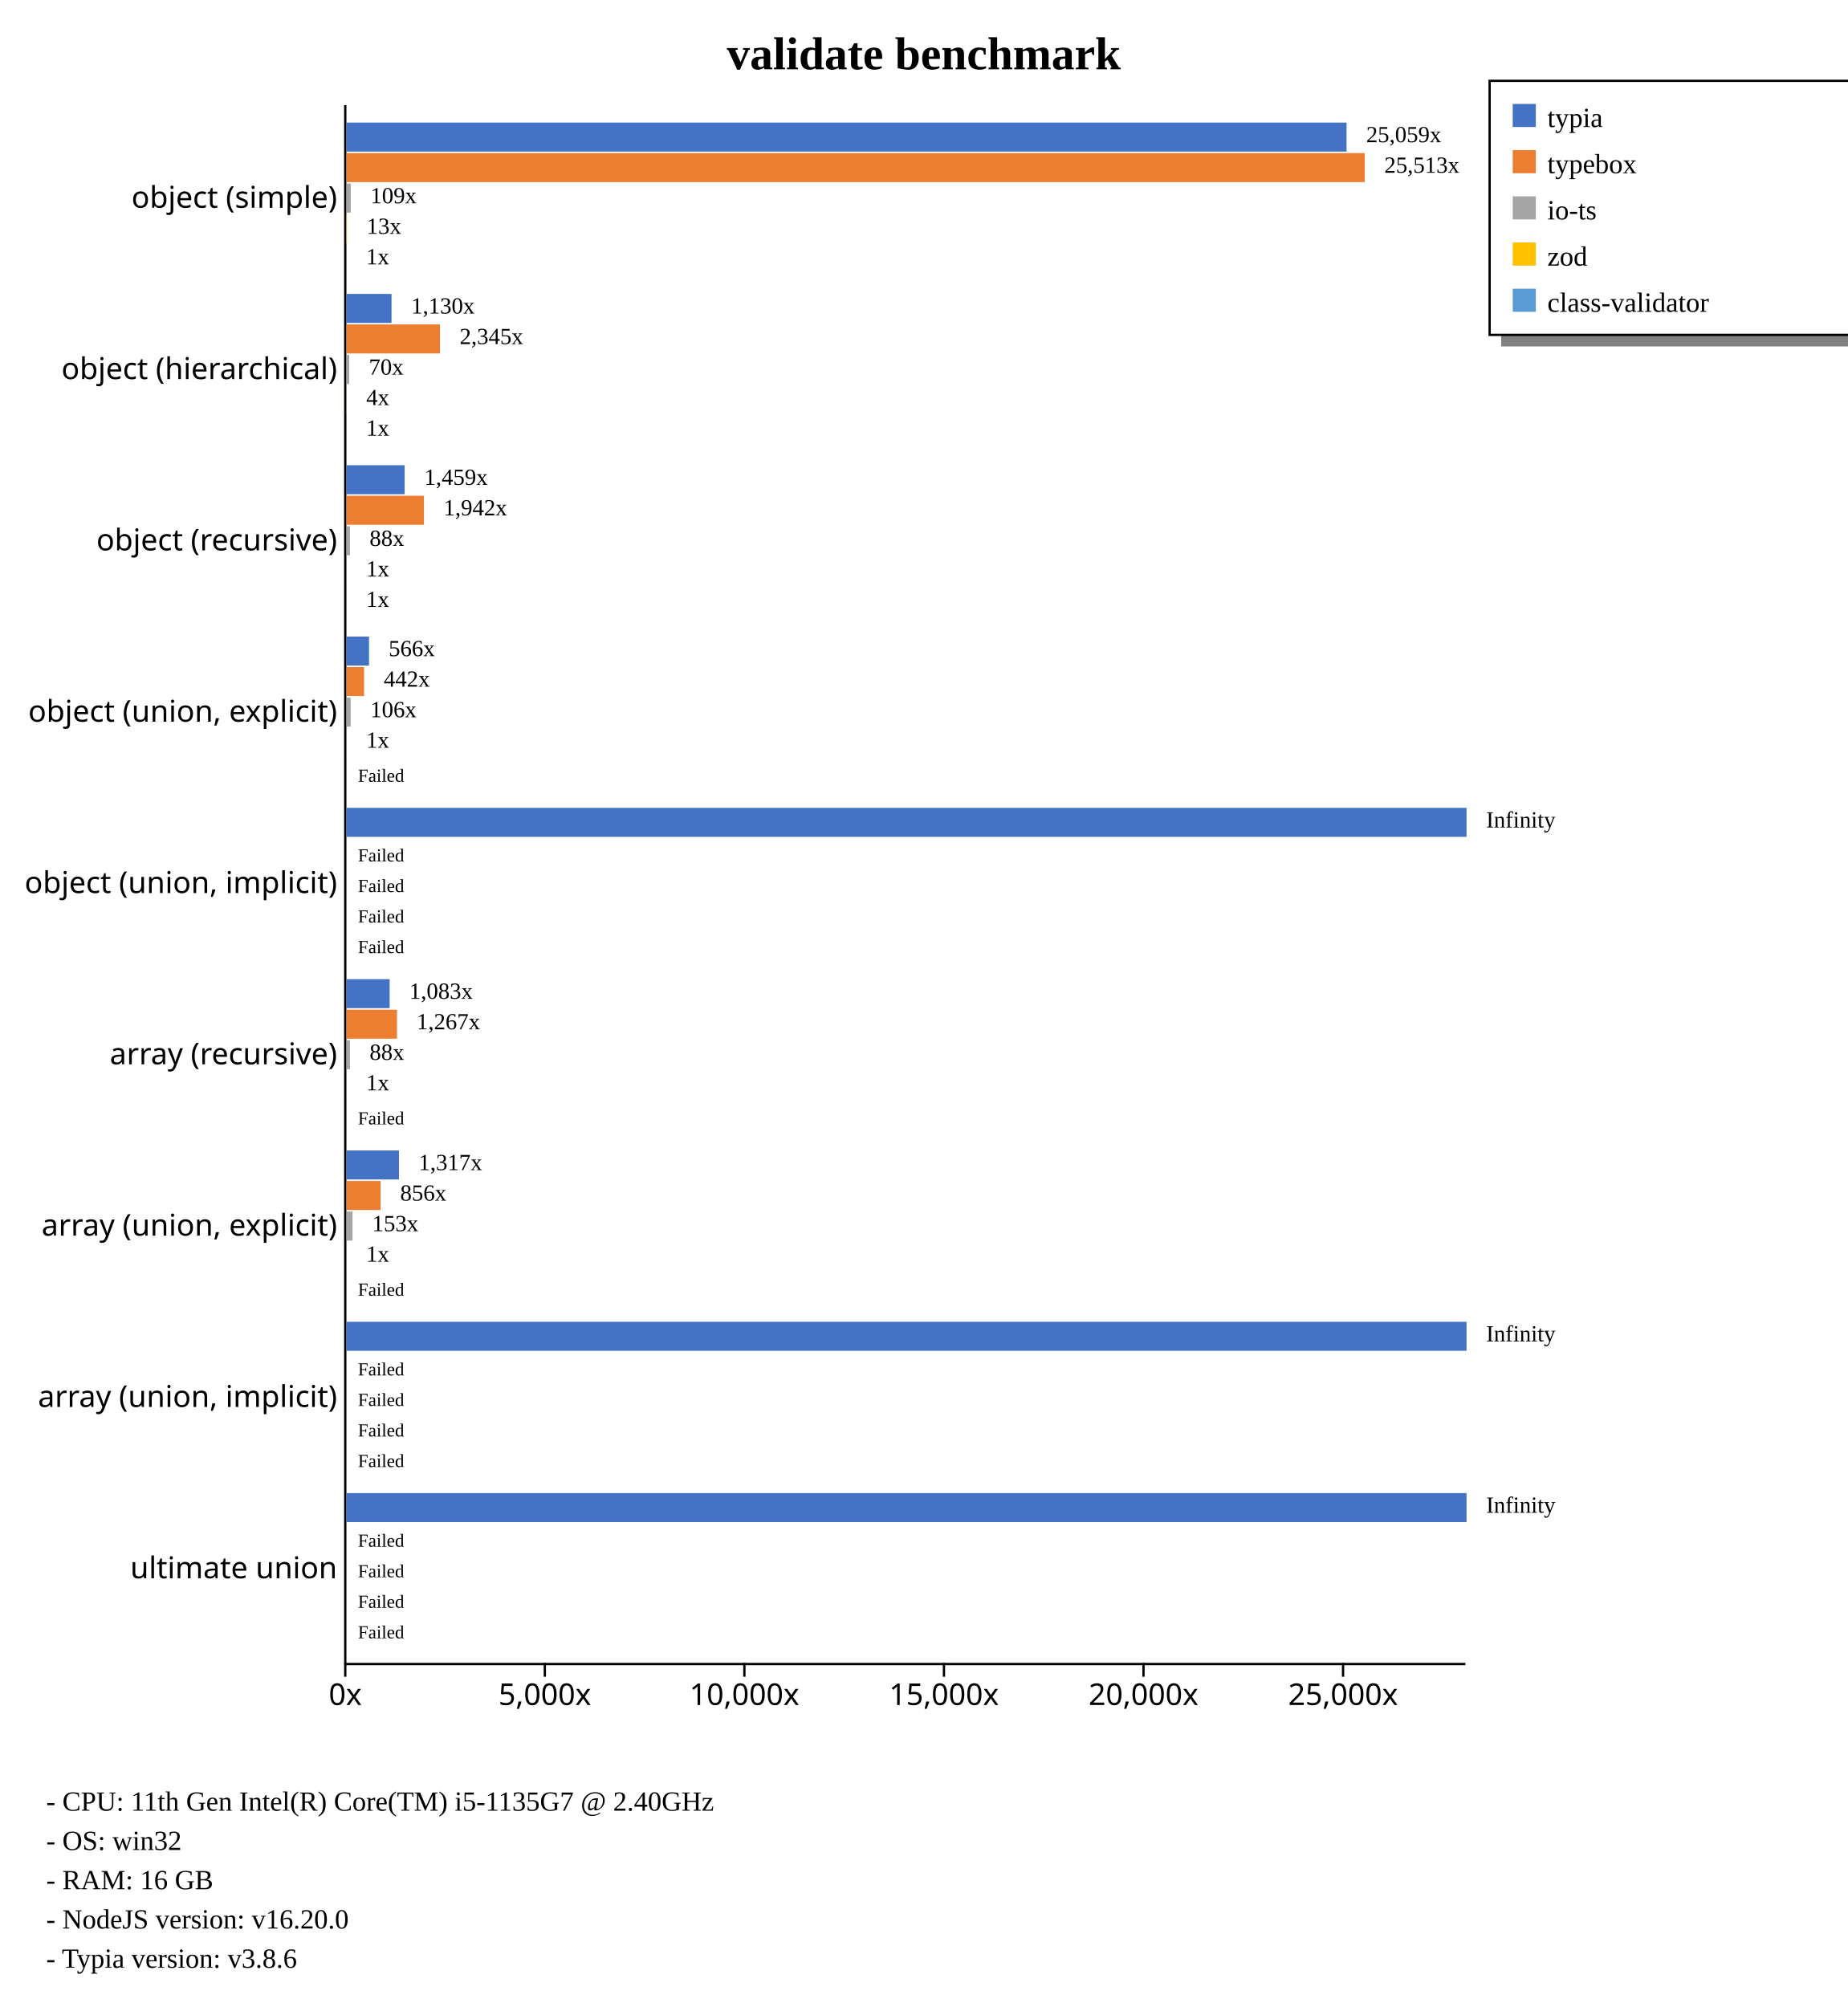
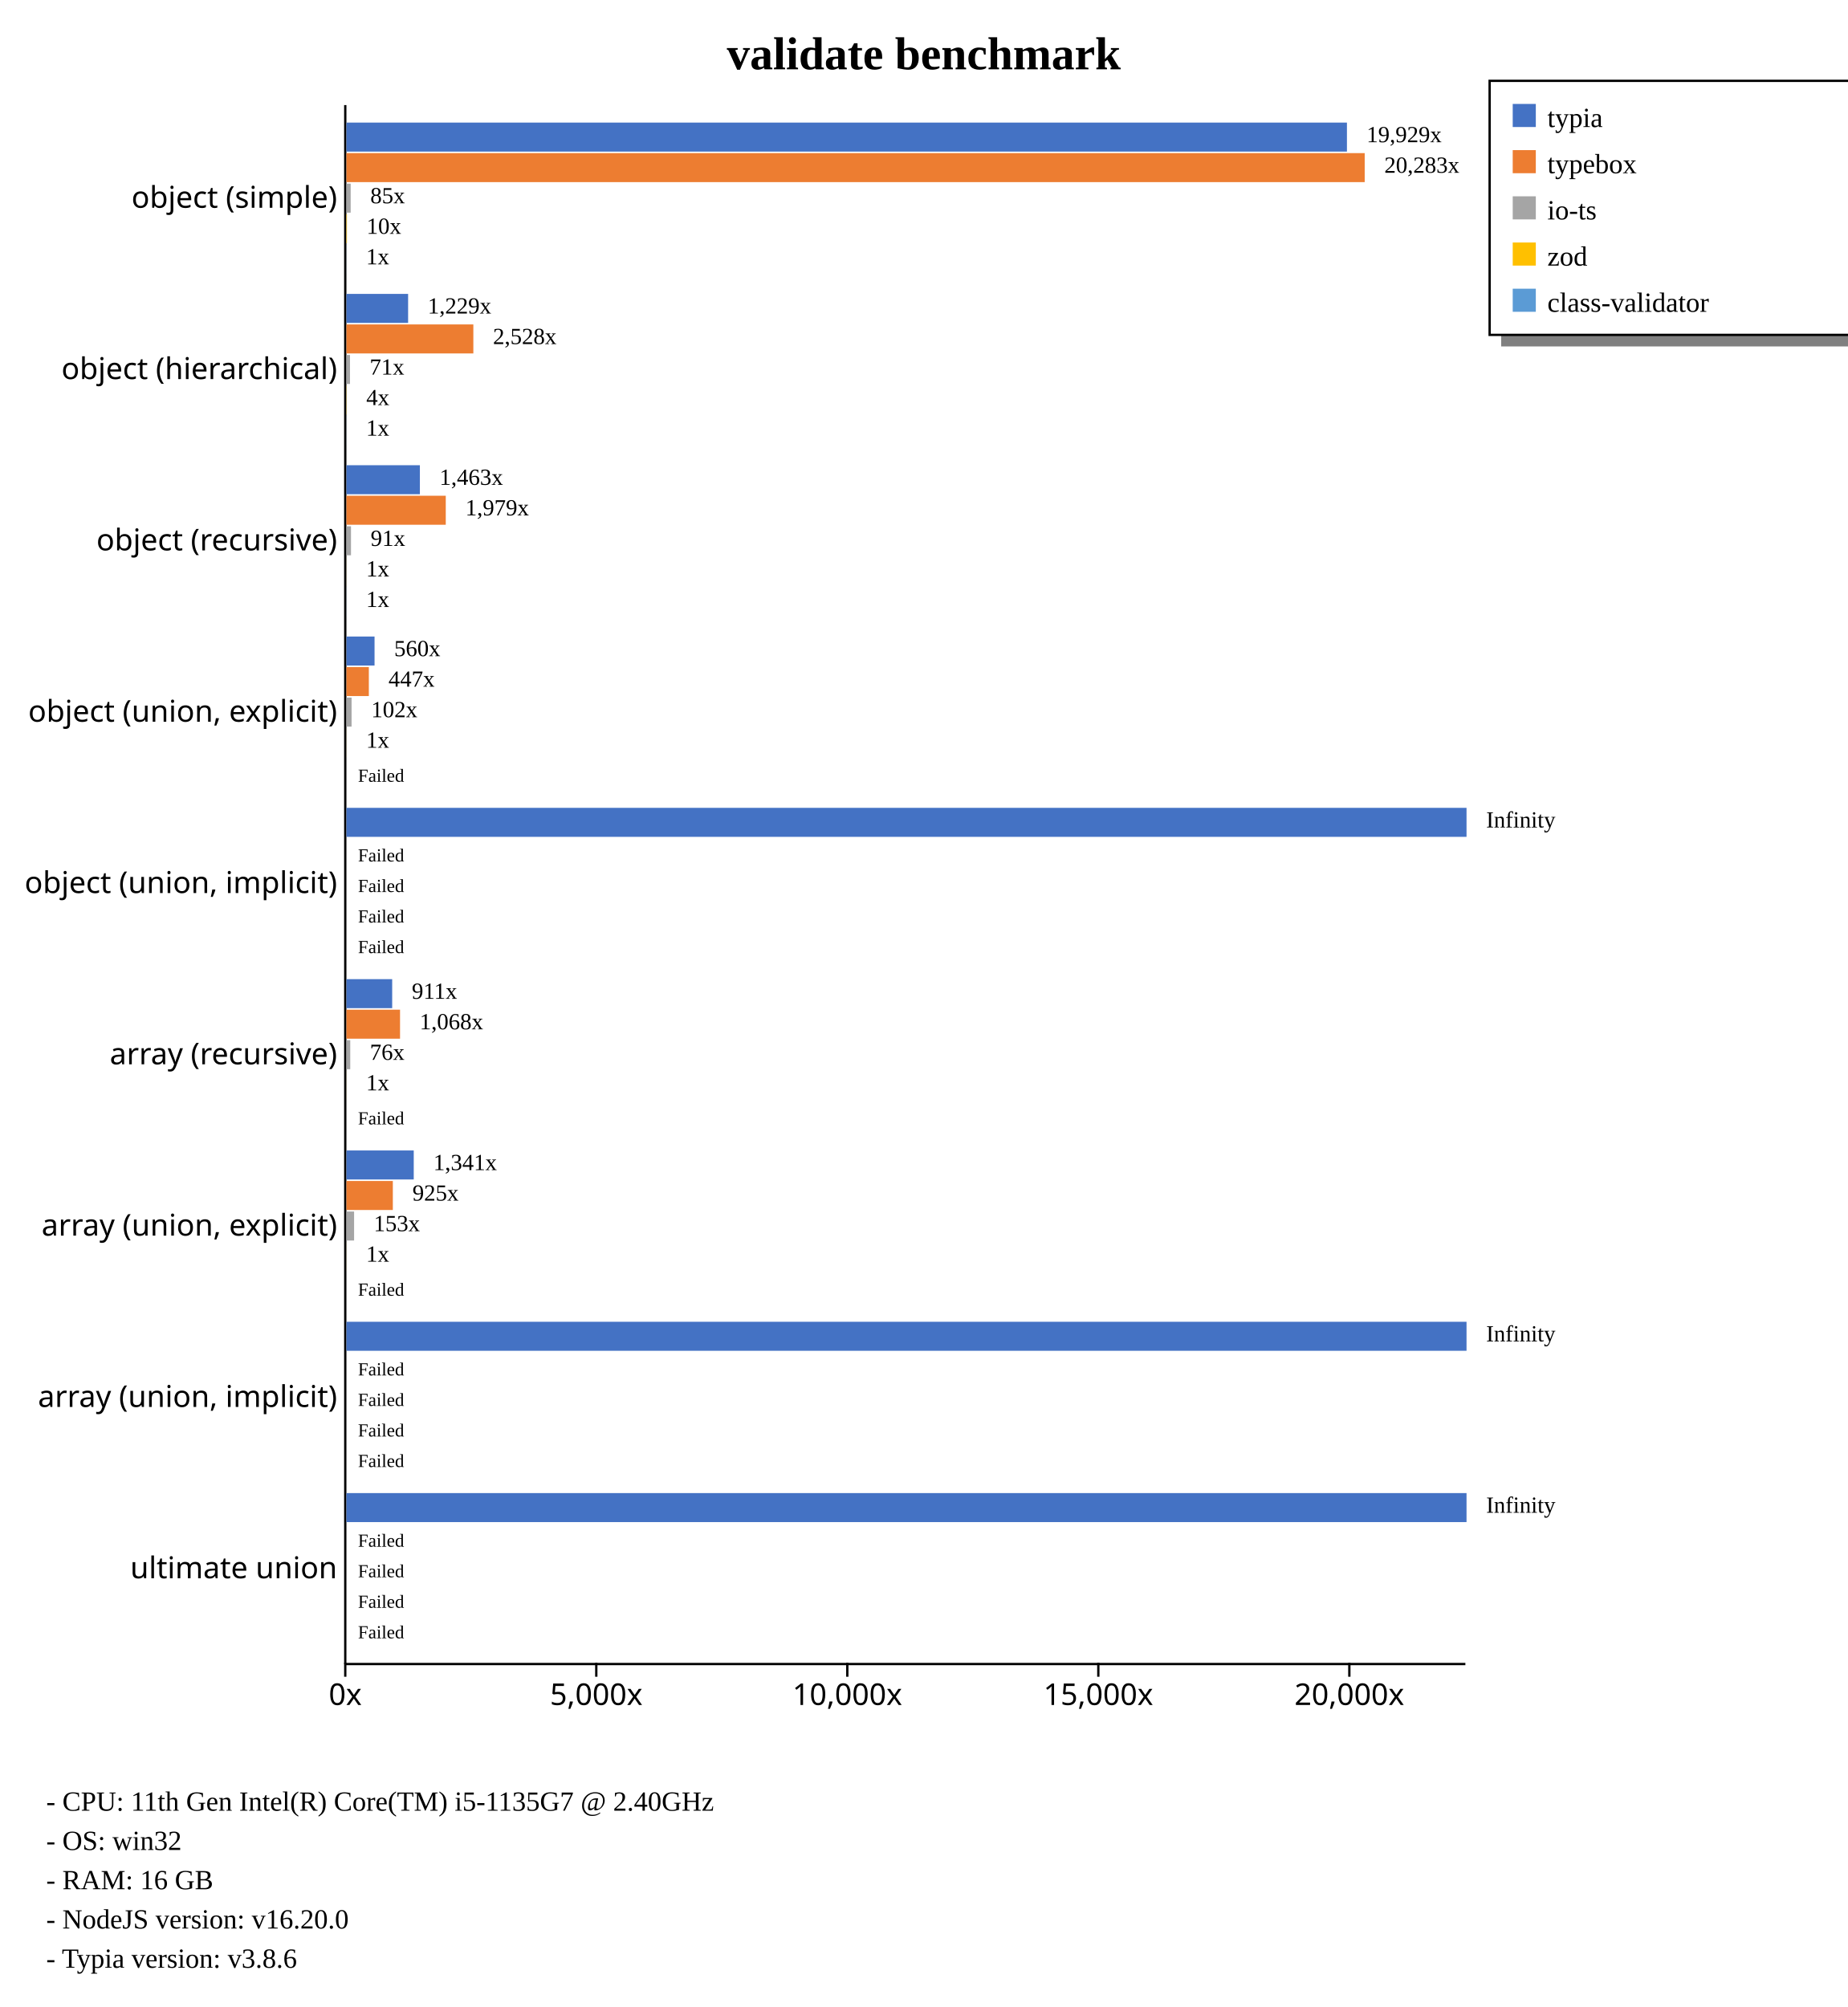
<svg xmlns="http://www.w3.org/2000/svg" width="800" height="869" style="background-color: white;">
  <g class="y axis" transform="translate(149,45)" fill="none" font-size="10" font-family="sans-serif" text-anchor="end" style="font-size: 13px;">
    <path class="domain" stroke="currentColor" d="M0.5,0.5V675.5" />
    <g class="tick" opacity="1" transform="translate(0,40.7967)" style="font-size: 13px;">
      <line stroke="currentColor" x2="0" />
      <text fill="currentColor" x="-3" dy="0.32em">object (simple)    </text>
    </g>
    <g class="tick" opacity="1" transform="translate(0,114.9725)" style="font-size: 13px;">
      <line stroke="currentColor" x2="0" />
      <text fill="currentColor" x="-3" dy="0.32em">object (hierarchical)    </text>
    </g>
    <g class="tick" opacity="1" transform="translate(0,189.1484)" style="font-size: 13px;">
      <line stroke="currentColor" x2="0" />
      <text fill="currentColor" x="-3" dy="0.32em">object (recursive)    </text>
    </g>
    <g class="tick" opacity="1" transform="translate(0,263.3242)" style="font-size: 13px;">
      <line stroke="currentColor" x2="0" />
      <text fill="currentColor" x="-3" dy="0.32em">object (union, explicit)    </text>
    </g>
    <g class="tick" opacity="1" transform="translate(0,337.5)" style="font-size: 13px;">
      <line stroke="currentColor" x2="0" />
      <text fill="currentColor" x="-3" dy="0.32em">object (union, implicit)    </text>
    </g>
    <g class="tick" opacity="1" transform="translate(0,411.6758)" style="font-size: 13px;">
      <line stroke="currentColor" x2="0" />
      <text fill="currentColor" x="-3" dy="0.32em">array (recursive)    </text>
    </g>
    <g class="tick" opacity="1" transform="translate(0,485.8516)" style="font-size: 13px;">
      <line stroke="currentColor" x2="0" />
      <text fill="currentColor" x="-3" dy="0.32em">array (union, explicit)    </text>
    </g>
    <g class="tick" opacity="1" transform="translate(0,560.0275)" style="font-size: 13px;">
      <line stroke="currentColor" x2="0" />
      <text fill="currentColor" x="-3" dy="0.32em">array (union, implicit)    </text>
    </g>
    <g class="tick" opacity="1" transform="translate(0,634.2033)" style="font-size: 13px;">
      <line stroke="currentColor" x2="0" />
      <text fill="currentColor" x="-3" dy="0.32em">ultimate union    </text>
    </g>
  </g>
  <g class="x axis" transform="translate(149,720)" fill="none" font-size="10" font-family="sans-serif" text-anchor="middle" style="font-size: 13px;">
    <path class="domain" stroke="currentColor" d="M0.5,0.5H485.5" />
    <g class="tick" opacity="1" transform="translate(0.5,0)" style="font-size: 13px;">
      <line stroke="currentColor" y2="6" />
      <text fill="currentColor" y="9" dy="0.71em">0x</text>
    </g>
-     <g class="tick" opacity="1" transform="translate(86.90744,0)" style="font-size: 13px;">
+     <g class="tick" opacity="1" transform="translate(109.1895,0)" style="font-size: 13px;">
      <line stroke="currentColor" y2="6" />
      <text fill="currentColor" y="9" dy="0.71em">5,000x</text>
    </g>
-     <g class="tick" opacity="1" transform="translate(173.3149,0)" style="font-size: 13px;">
+     <g class="tick" opacity="1" transform="translate(217.879,0)" style="font-size: 13px;">
      <line stroke="currentColor" y2="6" />
      <text fill="currentColor" y="9" dy="0.71em">10,000x</text>
    </g>
-     <g class="tick" opacity="1" transform="translate(259.7223,0)" style="font-size: 13px;">
+     <g class="tick" opacity="1" transform="translate(326.5686,0)" style="font-size: 13px;">
      <line stroke="currentColor" y2="6" />
      <text fill="currentColor" y="9" dy="0.71em">15,000x</text>
    </g>
-     <g class="tick" opacity="1" transform="translate(346.1297,0)" style="font-size: 13px;">
+     <g class="tick" opacity="1" transform="translate(435.2581,0)" style="font-size: 13px;">
      <line stroke="currentColor" y2="6" />
      <text fill="currentColor" y="9" dy="0.71em">20,000x</text>
-     </g>
-     <g class="tick" opacity="1" transform="translate(432.5372,0)" style="font-size: 13px;">
-       <line stroke="currentColor" y2="6" />
-       <text fill="currentColor" y="9" dy="0.71em">25,000x</text>
    </g>
  </g>
  <text transform="translate(400, 30)" style="text-anchor: middle; font-size: 20px; font-weight: bold;">validate benchmark</text>
  <rect x="650" y="145" width="230" height="5" fill="gray" />
  <rect x="645" y="35" width="230" height="110" fill="none" stroke="black" />
  <rect x="655" y="45" width="10" height="10" style="fill: #4472c4;" />
  <text x="670" y="55" style="font-size: 12px;">typia</text>
  <rect x="655" y="65" width="10" height="10" style="fill: #ed7d31;" />
  <text x="670" y="75" style="font-size: 12px;">typebox</text>
  <rect x="655" y="85" width="10" height="10" style="fill: #a5a5a5;" />
  <text x="670" y="95" style="font-size: 12px;">io-ts</text>
  <rect x="655" y="105" width="10" height="10" style="fill: #ffc000;" />
  <text x="670" y="115" style="font-size: 12px;">zod</text>
  <rect x="655" y="125" width="10" height="10" style="fill: #5b9bd5;" />
  <text x="670" y="135" style="font-size: 12px;">class-validator</text>
  <text x="20" y="784" style="font-size: 12px;">  - CPU: 11th Gen Intel(R) Core(TM) i5-1135G7 @ 2.40GHz</text>
  <text x="20" y="801" style="font-size: 12px;">  - OS: win32</text>
  <text x="20" y="818" style="font-size: 12px;">  - RAM: 16 GB</text>
  <text x="20" y="835" style="font-size: 12px;">  - NodeJS version: v16.20.0</text>
  <text x="20" y="852" style="font-size: 12px;">  - Typia version: v3.8.6</text>
  <g style="font-size: 13px;">
    <g style="font-size: 13px;">
-       <rect x="150" y="53.079" width="433.055" height="12.558" fill="#4472c4" />
+       <rect x="150" y="53.079" width="433.217" height="12.558" fill="#4472c4" />
      <rect x="150" y="66.298" width="440.909" height="12.558" fill="#ed7d31" />
-       <rect x="150" y="79.517" width="1.882" height="12.558" fill="#a5a5a5" />
-       <rect x="150" y="92.737" width="0.227" height="12.558" fill="#ffc000" />
-       <rect x="150" y="105.956" width="0.017" height="12.558" fill="#5b9bd5" />
-       <text class="label" x="591.555" y="61.579" font-size="10px">25,059x</text>
-       <text class="label" x="599.409" y="74.798" font-size="10px">25,513x</text>
-       <text class="label" x="160.382" y="88.017" font-size="10px">109x</text>
-       <text class="label" x="158.727" y="101.237" font-size="10px">13x</text>
-       <text class="label" x="158.517" y="114.456" font-size="10px">1x</text>
-       <text class="label" x="588.055" y="63.079" font-size="8px" />
+       <rect x="150" y="79.517" width="1.839" height="12.558" fill="#a5a5a5" />
+       <rect x="150" y="92.737" width="0.223" height="12.558" fill="#ffc000" />
+       <rect x="150" y="105.956" width="0.022" height="12.558" fill="#5b9bd5" />
+       <text class="label" x="591.717" y="61.579" font-size="10px">19,929x</text>
+       <text class="label" x="599.409" y="74.798" font-size="10px">20,283x</text>
+       <text class="label" x="160.339" y="88.017" font-size="10px">85x</text>
+       <text class="label" x="158.723" y="101.237" font-size="10px">10x</text>
+       <text class="label" x="158.522" y="114.456" font-size="10px">1x</text>
+       <text class="label" x="588.217" y="63.079" font-size="8px" />
      <text class="label" x="595.909" y="76.298" font-size="8px" />
-       <text class="label" x="156.882" y="89.517" font-size="8px" />
-       <text class="label" x="155.227" y="102.737" font-size="8px" />
-       <text class="label" x="155.017" y="115.956" font-size="8px" />
-     </g>
-     <g style="font-size: 13px;">
-       <rect x="150" y="127.254" width="19.529" height="12.558" fill="#4472c4" />
-       <rect x="150" y="140.474" width="40.518" height="12.558" fill="#ed7d31" />
-       <rect x="150" y="153.693" width="1.214" height="12.558" fill="#a5a5a5" />
-       <rect x="150" y="166.913" width="0.064" height="12.558" fill="#ffc000" />
-       <rect x="150" y="180.132" width="0.017" height="12.558" fill="#5b9bd5" />
-       <text class="label" x="178.029" y="135.754" font-size="10px">1,130x</text>
-       <text class="label" x="199.018" y="148.974" font-size="10px">2,345x</text>
-       <text class="label" x="159.714" y="162.193" font-size="10px">70x</text>
-       <text class="label" x="158.564" y="175.413" font-size="10px">4x</text>
-       <text class="label" x="158.517" y="188.632" font-size="10px">1x</text>
-       <text class="label" x="174.529" y="137.254" font-size="8px" />
-       <text class="label" x="195.518" y="150.474" font-size="8px" />
-       <text class="label" x="156.214" y="163.693" font-size="8px" />
-       <text class="label" x="155.064" y="176.913" font-size="8px" />
-       <text class="label" x="155.017" y="190.132" font-size="8px" />
-     </g>
-     <g style="font-size: 13px;">
-       <rect x="150" y="201.43" width="25.206" height="12.558" fill="#4472c4" />
-       <rect x="150" y="214.65" width="33.564" height="12.558" fill="#ed7d31" />
-       <rect x="150" y="227.869" width="1.521" height="12.558" fill="#a5a5a5" />
-       <rect x="150" y="241.089" width="0.017" height="12.558" fill="#ffc000" />
-       <rect x="150" y="254.308" width="0.021" height="12.558" fill="#5b9bd5" />
-       <text class="label" x="183.706" y="209.93" font-size="10px">1,459x</text>
-       <text class="label" x="192.064" y="223.15" font-size="10px">1,942x</text>
-       <text class="label" x="160.021" y="236.369" font-size="10px">88x</text>
-       <text class="label" x="158.517" y="249.589" font-size="10px">1x</text>
-       <text class="label" x="158.521" y="262.808" font-size="10px">1x</text>
-       <text class="label" x="180.206" y="211.43" font-size="8px" />
-       <text class="label" x="188.564" y="224.65" font-size="8px" />
-       <text class="label" x="156.521" y="237.869" font-size="8px" />
-       <text class="label" x="155.017" y="251.089" font-size="8px" />
-       <text class="label" x="155.021" y="264.308" font-size="8px" />
-     </g>
-     <g style="font-size: 13px;">
-       <rect x="150" y="275.606" width="9.784" height="12.558" fill="#4472c4" />
-       <rect x="150" y="288.825" width="7.636" height="12.558" fill="#ed7d31" />
-       <rect x="150" y="302.045" width="1.827" height="12.558" fill="#a5a5a5" />
-       <rect x="150" y="315.264" width="0.017" height="12.558" fill="#ffc000" />
+       <text class="label" x="156.839" y="89.517" font-size="8px" />
+       <text class="label" x="155.223" y="102.737" font-size="8px" />
+       <text class="label" x="155.022" y="115.956" font-size="8px" />
+     </g>
+     <g style="font-size: 13px;">
+       <rect x="150" y="127.254" width="26.711" height="12.558" fill="#4472c4" />
+       <rect x="150" y="140.474" width="54.957" height="12.558" fill="#ed7d31" />
+       <rect x="150" y="153.693" width="1.549" height="12.558" fill="#a5a5a5" />
+       <rect x="150" y="166.913" width="0.084" height="12.558" fill="#ffc000" />
+       <rect x="150" y="180.132" width="0.022" height="12.558" fill="#5b9bd5" />
+       <text class="label" x="185.211" y="135.754" font-size="10px">1,229x</text>
+       <text class="label" x="213.457" y="148.974" font-size="10px">2,528x</text>
+       <text class="label" x="160.049" y="162.193" font-size="10px">71x</text>
+       <text class="label" x="158.584" y="175.413" font-size="10px">4x</text>
+       <text class="label" x="158.522" y="188.632" font-size="10px">1x</text>
+       <text class="label" x="181.711" y="137.254" font-size="8px" />
+       <text class="label" x="209.957" y="150.474" font-size="8px" />
+       <text class="label" x="156.549" y="163.693" font-size="8px" />
+       <text class="label" x="155.084" y="176.913" font-size="8px" />
+       <text class="label" x="155.022" y="190.132" font-size="8px" />
+     </g>
+     <g style="font-size: 13px;">
+       <rect x="150" y="201.43" width="31.809" height="12.558" fill="#4472c4" />
+       <rect x="150" y="214.65" width="43.014" height="12.558" fill="#ed7d31" />
+       <rect x="150" y="227.869" width="1.975" height="12.558" fill="#a5a5a5" />
+       <rect x="150" y="241.089" width="0.022" height="12.558" fill="#ffc000" />
+       <rect x="150" y="254.308" width="0.027" height="12.558" fill="#5b9bd5" />
+       <text class="label" x="190.309" y="209.93" font-size="10px">1,463x</text>
+       <text class="label" x="201.514" y="223.15" font-size="10px">1,979x</text>
+       <text class="label" x="160.475" y="236.369" font-size="10px">91x</text>
+       <text class="label" x="158.522" y="249.589" font-size="10px">1x</text>
+       <text class="label" x="158.527" y="262.808" font-size="10px">1x</text>
+       <text class="label" x="186.809" y="211.43" font-size="8px" />
+       <text class="label" x="198.014" y="224.65" font-size="8px" />
+       <text class="label" x="156.975" y="237.869" font-size="8px" />
+       <text class="label" x="155.022" y="251.089" font-size="8px" />
+       <text class="label" x="155.027" y="264.308" font-size="8px" />
+     </g>
+     <g style="font-size: 13px;">
+       <rect x="150" y="275.606" width="12.174" height="12.558" fill="#4472c4" />
+       <rect x="150" y="288.825" width="9.707" height="12.558" fill="#ed7d31" />
+       <rect x="150" y="302.045" width="2.228" height="12.558" fill="#a5a5a5" />
+       <rect x="150" y="315.264" width="0.022" height="12.558" fill="#ffc000" />
      <rect x="150" y="328.484" width="0" height="12.558" fill="#5b9bd5" />
-       <text class="label" x="168.284" y="284.106" font-size="10px">566x</text>
-       <text class="label" x="166.136" y="297.325" font-size="10px">442x</text>
-       <text class="label" x="160.327" y="310.545" font-size="10px">106x</text>
-       <text class="label" x="158.517" y="323.764" font-size="10px">1x</text>
+       <text class="label" x="170.674" y="284.106" font-size="10px">560x</text>
+       <text class="label" x="168.207" y="297.325" font-size="10px">447x</text>
+       <text class="label" x="160.728" y="310.545" font-size="10px">102x</text>
+       <text class="label" x="158.522" y="323.764" font-size="10px">1x</text>
      <text class="label" x="158.5" y="336.984" font-size="10px" />
-       <text class="label" x="164.784" y="285.606" font-size="8px" />
-       <text class="label" x="162.636" y="298.825" font-size="8px" />
-       <text class="label" x="156.827" y="312.045" font-size="8px" />
-       <text class="label" x="155.017" y="325.264" font-size="8px" />
+       <text class="label" x="167.174" y="285.606" font-size="8px" />
+       <text class="label" x="164.707" y="298.825" font-size="8px" />
+       <text class="label" x="157.228" y="312.045" font-size="8px" />
+       <text class="label" x="155.022" y="325.264" font-size="8px" />
      <text class="label" x="155" y="338.484" font-size="8px">Failed</text>
    </g>
    <g style="font-size: 13px;">
      <rect x="150" y="349.782" width="485" height="12.558" fill="#4472c4" />
      <rect x="150" y="363.001" width="0" height="12.558" fill="#ed7d31" />
      <rect x="150" y="376.221" width="0" height="12.558" fill="#a5a5a5" />
      <rect x="150" y="389.44" width="0" height="12.558" fill="#ffc000" />
      <rect x="150" y="402.66" width="0" height="12.558" fill="#5b9bd5" />
      <text class="label" x="643.5" y="358.282" font-size="10px">Infinity</text>
      <text class="label" x="158.5" y="371.501" font-size="10px" />
      <text class="label" x="158.5" y="384.721" font-size="10px" />
      <text class="label" x="158.5" y="397.94" font-size="10px" />
      <text class="label" x="158.5" y="411.16" font-size="10px" />
      <text class="label" x="640" y="359.782" font-size="8px" />
      <text class="label" x="155" y="373.001" font-size="8px">Failed</text>
      <text class="label" x="155" y="386.221" font-size="8px">Failed</text>
      <text class="label" x="155" y="399.44" font-size="8px">Failed</text>
      <text class="label" x="155" y="412.66" font-size="8px">Failed</text>
    </g>
    <g style="font-size: 13px;">
-       <rect x="150" y="423.958" width="18.715" height="12.558" fill="#4472c4" />
-       <rect x="150" y="437.177" width="21.889" height="12.558" fill="#ed7d31" />
-       <rect x="150" y="450.397" width="1.523" height="12.558" fill="#a5a5a5" />
-       <rect x="150" y="463.616" width="0.017" height="12.558" fill="#ffc000" />
+       <rect x="150" y="423.958" width="19.813" height="12.558" fill="#4472c4" />
+       <rect x="150" y="437.177" width="23.215" height="12.558" fill="#ed7d31" />
+       <rect x="150" y="450.397" width="1.654" height="12.558" fill="#a5a5a5" />
+       <rect x="150" y="463.616" width="0.022" height="12.558" fill="#ffc000" />
      <rect x="150" y="476.835" width="0" height="12.558" fill="#5b9bd5" />
-       <text class="label" x="177.215" y="432.458" font-size="10px">1,083x</text>
-       <text class="label" x="180.389" y="445.677" font-size="10px">1,267x</text>
-       <text class="label" x="160.023" y="458.897" font-size="10px">88x</text>
-       <text class="label" x="158.517" y="472.116" font-size="10px">1x</text>
+       <text class="label" x="178.313" y="432.458" font-size="10px">911x</text>
+       <text class="label" x="181.715" y="445.677" font-size="10px">1,068x</text>
+       <text class="label" x="160.154" y="458.897" font-size="10px">76x</text>
+       <text class="label" x="158.522" y="472.116" font-size="10px">1x</text>
      <text class="label" x="158.5" y="485.335" font-size="10px" />
-       <text class="label" x="173.715" y="433.958" font-size="8px" />
-       <text class="label" x="176.889" y="447.177" font-size="8px" />
-       <text class="label" x="156.523" y="460.397" font-size="8px" />
-       <text class="label" x="155.017" y="473.616" font-size="8px" />
+       <text class="label" x="174.813" y="433.958" font-size="8px" />
+       <text class="label" x="178.215" y="447.177" font-size="8px" />
+       <text class="label" x="156.654" y="460.397" font-size="8px" />
+       <text class="label" x="155.022" y="473.616" font-size="8px" />
      <text class="label" x="155" y="486.835" font-size="8px">Failed</text>
    </g>
    <g style="font-size: 13px;">
-       <rect x="150" y="498.134" width="22.757" height="12.558" fill="#4472c4" />
-       <rect x="150" y="511.353" width="14.788" height="12.558" fill="#ed7d31" />
-       <rect x="150" y="524.572" width="2.647" height="12.558" fill="#a5a5a5" />
-       <rect x="150" y="537.792" width="0.017" height="12.558" fill="#ffc000" />
+       <rect x="150" y="498.134" width="29.148" height="12.558" fill="#4472c4" />
+       <rect x="150" y="511.353" width="20.097" height="12.558" fill="#ed7d31" />
+       <rect x="150" y="524.572" width="3.32" height="12.558" fill="#a5a5a5" />
+       <rect x="150" y="537.792" width="0.022" height="12.558" fill="#ffc000" />
      <rect x="150" y="551.011" width="0" height="12.558" fill="#5b9bd5" />
-       <text class="label" x="181.257" y="506.634" font-size="10px">1,317x</text>
-       <text class="label" x="173.288" y="519.853" font-size="10px">856x</text>
-       <text class="label" x="161.147" y="533.072" font-size="10px">153x</text>
-       <text class="label" x="158.517" y="546.292" font-size="10px">1x</text>
+       <text class="label" x="187.648" y="506.634" font-size="10px">1,341x</text>
+       <text class="label" x="178.597" y="519.853" font-size="10px">925x</text>
+       <text class="label" x="161.82" y="533.072" font-size="10px">153x</text>
+       <text class="label" x="158.522" y="546.292" font-size="10px">1x</text>
      <text class="label" x="158.5" y="559.511" font-size="10px" />
-       <text class="label" x="177.757" y="508.134" font-size="8px" />
-       <text class="label" x="169.788" y="521.353" font-size="8px" />
-       <text class="label" x="157.647" y="534.572" font-size="8px" />
-       <text class="label" x="155.017" y="547.792" font-size="8px" />
+       <text class="label" x="184.148" y="508.134" font-size="8px" />
+       <text class="label" x="175.097" y="521.353" font-size="8px" />
+       <text class="label" x="158.32" y="534.572" font-size="8px" />
+       <text class="label" x="155.022" y="547.792" font-size="8px" />
      <text class="label" x="155" y="561.011" font-size="8px">Failed</text>
    </g>
    <g style="font-size: 13px;">
      <rect x="150" y="572.309" width="485" height="12.558" fill="#4472c4" />
      <rect x="150" y="585.529" width="0" height="12.558" fill="#ed7d31" />
      <rect x="150" y="598.748" width="0" height="12.558" fill="#a5a5a5" />
      <rect x="150" y="611.968" width="0" height="12.558" fill="#ffc000" />
      <rect x="150" y="625.187" width="0" height="12.558" fill="#5b9bd5" />
      <text class="label" x="643.5" y="580.809" font-size="10px">Infinity</text>
      <text class="label" x="158.5" y="594.029" font-size="10px" />
      <text class="label" x="158.5" y="607.248" font-size="10px" />
      <text class="label" x="158.5" y="620.468" font-size="10px" />
      <text class="label" x="158.5" y="633.687" font-size="10px" />
      <text class="label" x="640" y="582.309" font-size="8px" />
      <text class="label" x="155" y="595.529" font-size="8px">Failed</text>
      <text class="label" x="155" y="608.748" font-size="8px">Failed</text>
      <text class="label" x="155" y="621.968" font-size="8px">Failed</text>
      <text class="label" x="155" y="635.187" font-size="8px">Failed</text>
    </g>
    <g style="font-size: 13px;">
      <rect x="150" y="646.485" width="485" height="12.558" fill="#4472c4" />
      <rect x="150" y="659.705" width="0" height="12.558" fill="#ed7d31" />
      <rect x="150" y="672.924" width="0" height="12.558" fill="#a5a5a5" />
      <rect x="150" y="686.144" width="0" height="12.558" fill="#ffc000" />
      <rect x="150" y="699.363" width="0" height="12.558" fill="#5b9bd5" />
      <text class="label" x="643.5" y="654.985" font-size="10px">Infinity</text>
      <text class="label" x="158.5" y="668.205" font-size="10px" />
      <text class="label" x="158.5" y="681.424" font-size="10px" />
      <text class="label" x="158.5" y="694.644" font-size="10px" />
      <text class="label" x="158.5" y="707.863" font-size="10px" />
      <text class="label" x="640" y="656.485" font-size="8px" />
      <text class="label" x="155" y="669.705" font-size="8px">Failed</text>
      <text class="label" x="155" y="682.924" font-size="8px">Failed</text>
      <text class="label" x="155" y="696.144" font-size="8px">Failed</text>
      <text class="label" x="155" y="709.363" font-size="8px">Failed</text>
    </g>
  </g>
</svg>
